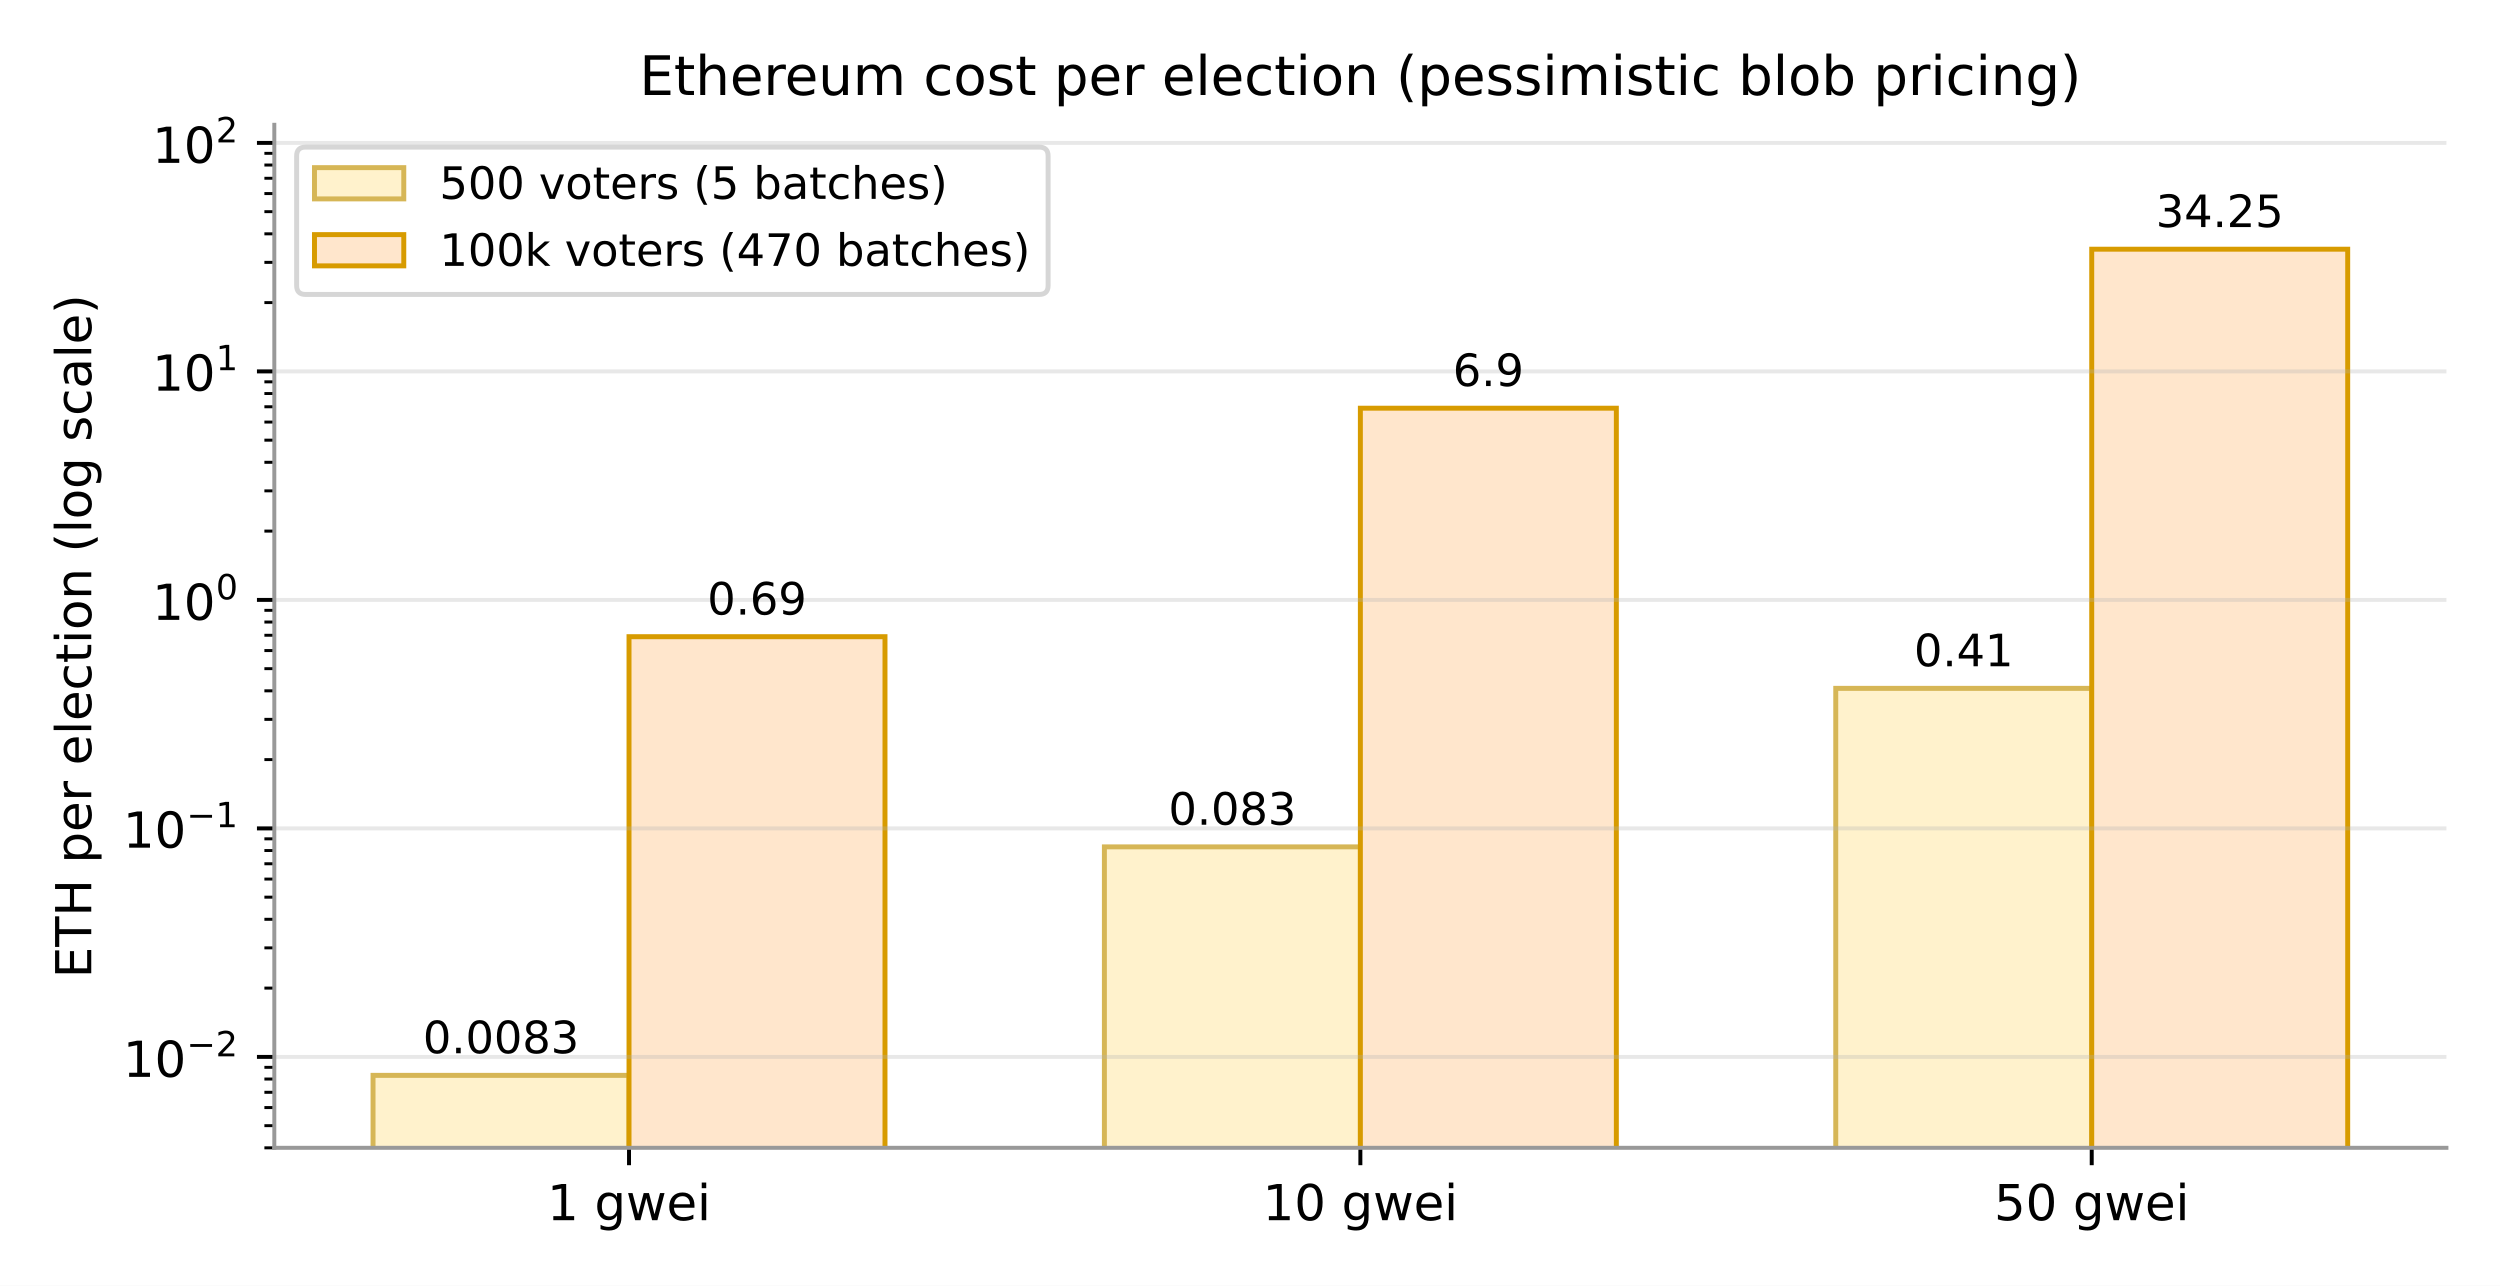
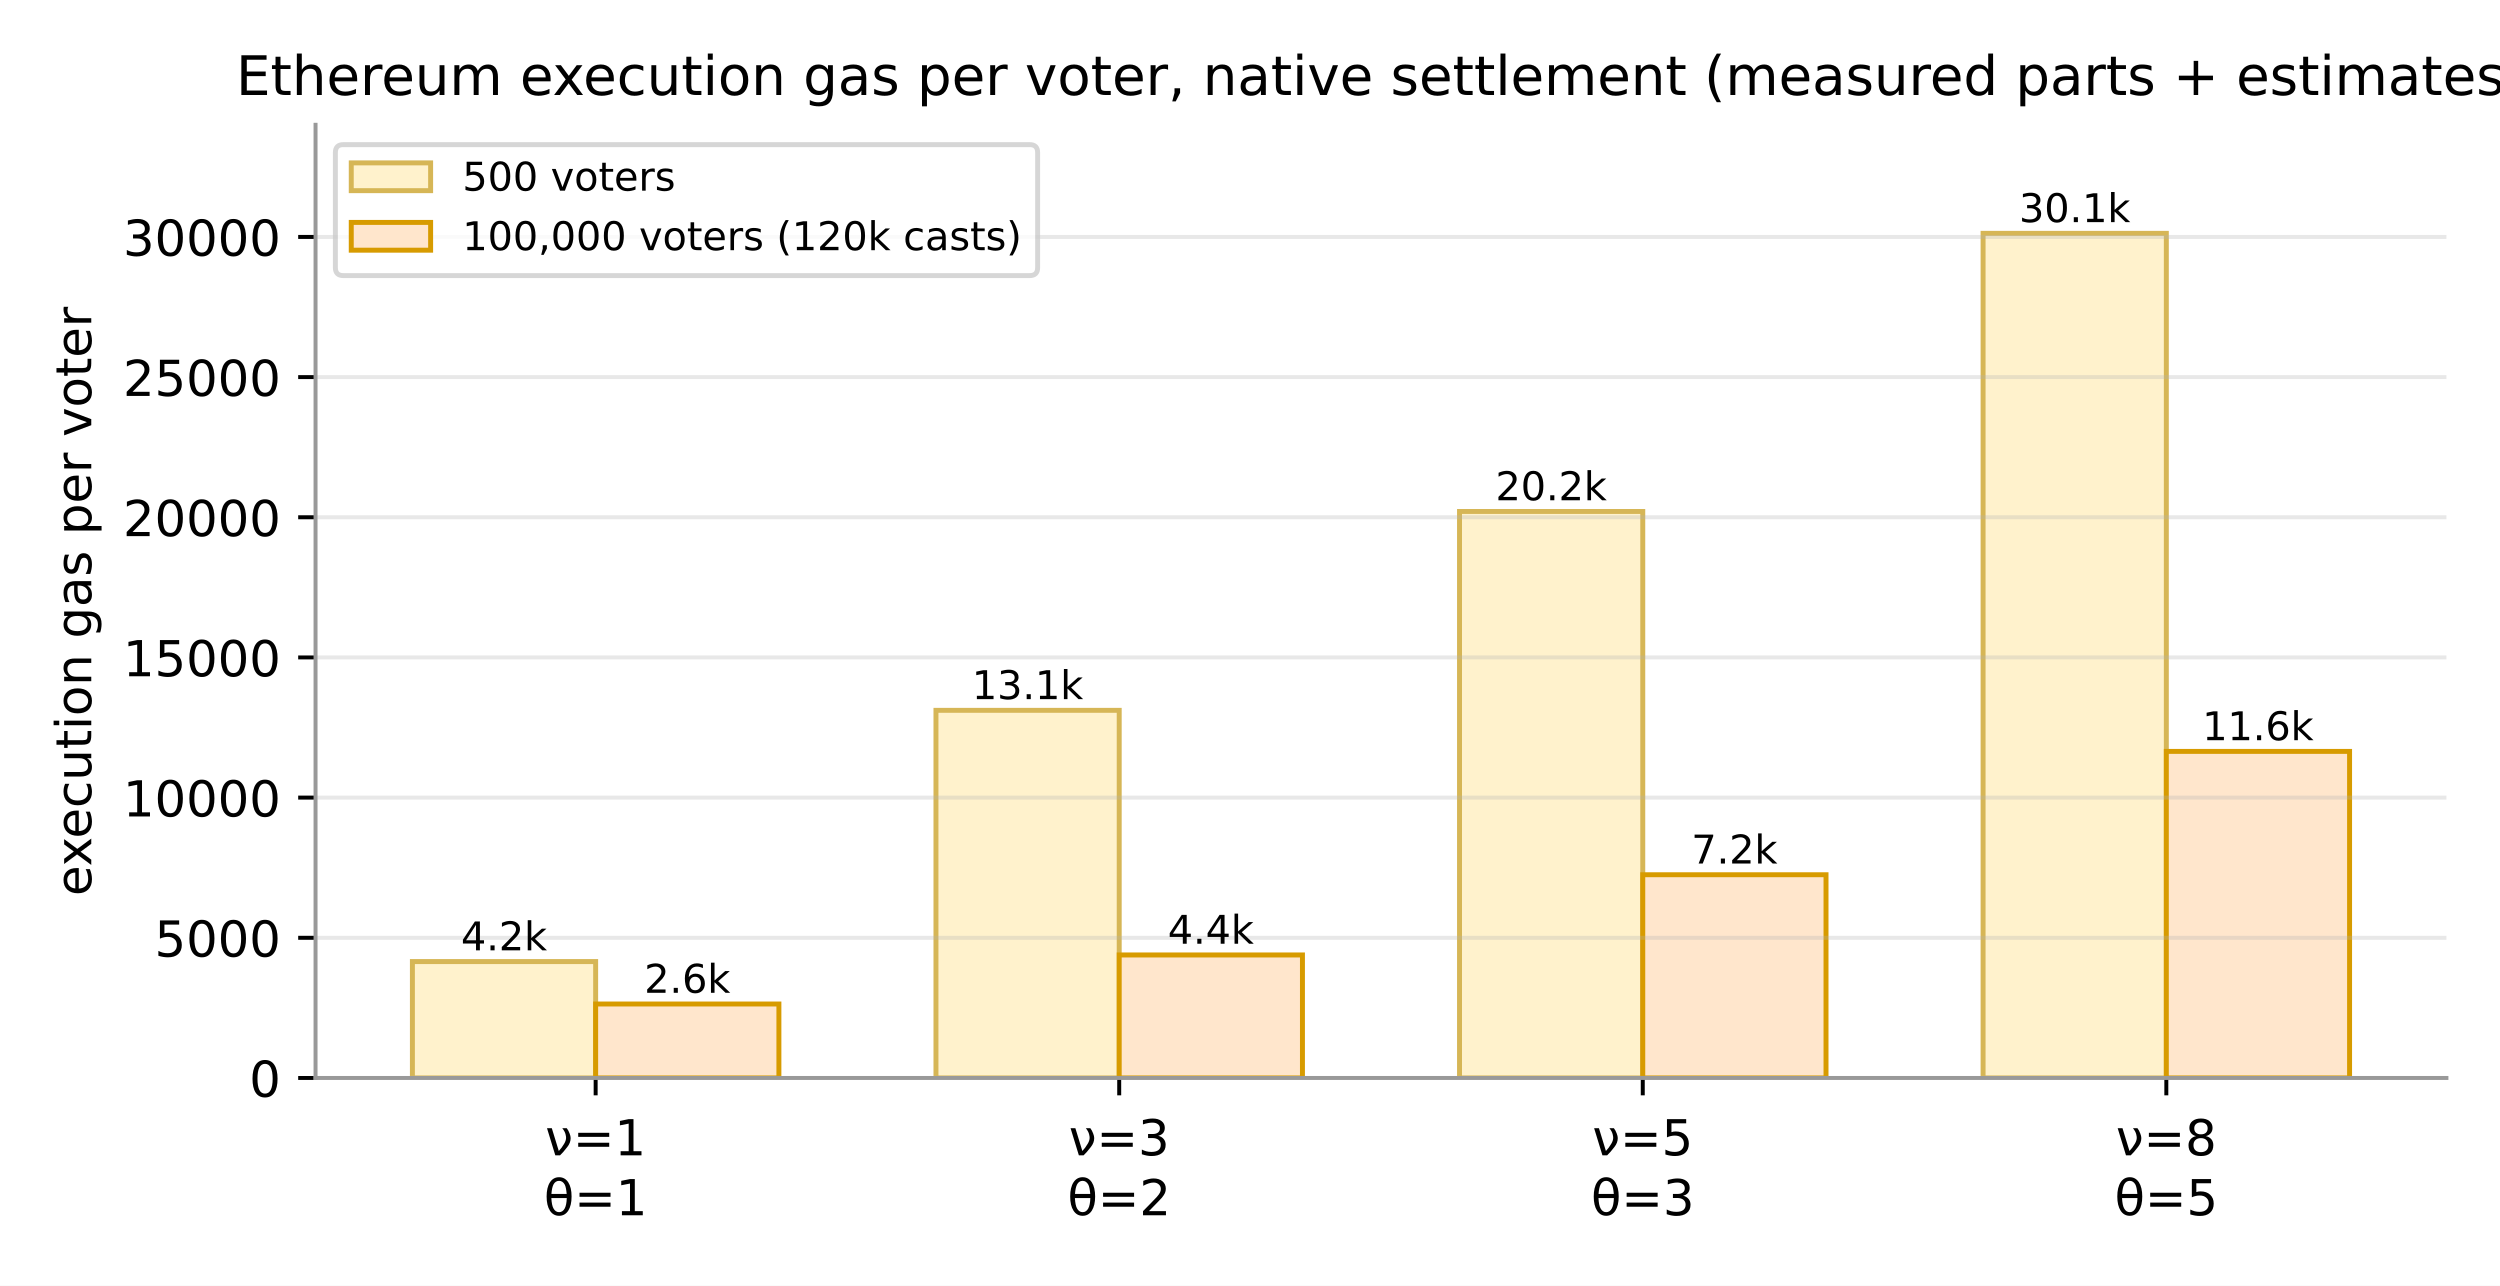
<svg xmlns="http://www.w3.org/2000/svg" xmlns:xlink="http://www.w3.org/1999/xlink" width="504pt" height="259.2pt" viewBox="0 0 504 259.2" version="1.1">
  <defs>
    <style type="text/css">*{stroke-linejoin: round; stroke-linecap: butt}</style>
  </defs>
  <g id="figure_1">
    <g id="patch_1">
      <path d="M 0 259.2  L 504 259.2  L 504 0  L 0 0  z " style="fill: #ffffff" />
    </g>
    <g id="axes_1">
      <g id="patch_2">
-         <path d="M 55.301 231.399  L 493.2 231.399  L 493.2 25.158  L 55.301 25.158  z " style="fill: #ffffff" />
+         <path d="M 63.613 217.317  L 493.2 217.317  L 493.2 25.158  L 63.613 25.158  z " style="fill: #ffffff" />
      </g>
      <g id="patch_3">
-         <path d="M 75.205 46186.461  L 126.81 46186.461  L 126.81 216.796  L 75.205 216.796  z " clip-path="url(#p66da528cc0)" style="fill: #fff2cc; stroke: #d6b656; stroke-linejoin: miter" />
+         <path d="M 83.14 217.317  L 120.082 217.317  L 120.082 193.851  L 83.14 193.851  z " clip-path="url(#p8056e7d104)" style="fill: #fff2cc; stroke: #d6b656; stroke-linejoin: miter" />
      </g>
      <g id="patch_4">
-         <path d="M 222.646 46186.461  L 274.25 46186.461  L 274.25 170.73  L 222.646 170.73  z " clip-path="url(#p66da528cc0)" style="fill: #fff2cc; stroke: #d6b656; stroke-linejoin: miter" />
+         <path d="M 188.69 217.317  L 225.632 217.317  L 225.632 143.206  L 188.69 143.206  z " clip-path="url(#p8056e7d104)" style="fill: #fff2cc; stroke: #d6b656; stroke-linejoin: miter" />
      </g>
      <g id="patch_5">
-         <path d="M 370.087 46186.461  L 421.691 46186.461  L 421.691 138.774  L 370.087 138.774  z " clip-path="url(#p66da528cc0)" style="fill: #fff2cc; stroke: #d6b656; stroke-linejoin: miter" />
+         <path d="M 294.239 217.317  L 331.181 217.317  L 331.181 103.113  L 294.239 103.113  z " clip-path="url(#p8056e7d104)" style="fill: #fff2cc; stroke: #d6b656; stroke-linejoin: miter" />
      </g>
      <g id="patch_6">
-         <path d="M 126.81 46186.461  L 178.414 46186.461  L 178.414 128.36  L 126.81 128.36  z " clip-path="url(#p66da528cc0)" style="fill: #ffe6cc; stroke: #d79b00; stroke-linejoin: miter" />
+         <path d="M 399.789 217.317  L 436.731 217.317  L 436.731 47.047  L 399.789 47.047  z " clip-path="url(#p8056e7d104)" style="fill: #fff2cc; stroke: #d6b656; stroke-linejoin: miter" />
      </g>
      <g id="patch_7">
-         <path d="M 274.25 46186.461  L 325.855 46186.461  L 325.855 82.295  L 274.25 82.295  z " clip-path="url(#p66da528cc0)" style="fill: #ffe6cc; stroke: #d79b00; stroke-linejoin: miter" />
+         <path d="M 120.082 217.317  L 157.025 217.317  L 157.025 202.408  L 120.082 202.408  z " clip-path="url(#p8056e7d104)" style="fill: #ffe6cc; stroke: #d79b00; stroke-linejoin: miter" />
      </g>
      <g id="patch_8">
-         <path d="M 421.691 46186.461  L 473.295 46186.461  L 473.295 50.242  L 421.691 50.242  z " clip-path="url(#p66da528cc0)" style="fill: #ffe6cc; stroke: #d79b00; stroke-linejoin: miter" />
+         <path d="M 225.632 217.317  L 262.574 217.317  L 262.574 192.523  L 225.632 192.523  z " clip-path="url(#p8056e7d104)" style="fill: #ffe6cc; stroke: #d79b00; stroke-linejoin: miter" />
+       </g>
+       <g id="patch_9">
+         <path d="M 331.181 217.317  L 368.124 217.317  L 368.124 176.348  L 331.181 176.348  z " clip-path="url(#p8056e7d104)" style="fill: #ffe6cc; stroke: #d79b00; stroke-linejoin: miter" />
+       </g>
+       <g id="patch_10">
+         <path d="M 436.731 217.317  L 473.673 217.317  L 473.673 151.486  L 436.731 151.486  z " clip-path="url(#p8056e7d104)" style="fill: #ffe6cc; stroke: #d79b00; stroke-linejoin: miter" />
      </g>
      <g id="matplotlib.axis_1">
        <g id="xtick_1">
          <g id="line2d_1">
            <defs>
-               <path id="mfac200e621" d="M 0 0  L 0 3.5  " style="stroke: #000000; stroke-width: 0.8" />
+               <path id="mbe1c041562" d="M 0 0  L 0 3.5  " style="stroke: #000000; stroke-width: 0.8" />
            </defs>
            <g>
-               <use xlink:href="#mfac200e621" x="126.81" y="231.399" style="stroke: #000000; stroke-width: 0.8" />
+               <use xlink:href="#mbe1c041562" x="120.082" y="217.317" style="stroke: #000000; stroke-width: 0.8" />
            </g>
          </g>
          <g id="text_1">
-             <text style="font-size: 10px; font-family: 'DejaVu Sans', 'Bitstream Vera Sans', 'Computer Modern Sans Serif', 'Lucida Grande', 'Verdana', 'Geneva', 'Lucid', 'Arial', 'Helvetica', 'Avant Garde', sans-serif; text-anchor: middle" x="126.81" y="245.998" transform="rotate(-0 126.8096 245.9977)">1 gwei</text>
+             <text style="font-size: 10px; font-family: 'DejaVu Sans', 'Bitstream Vera Sans', 'Computer Modern Sans Serif', 'Lucida Grande', 'Verdana', 'Geneva', 'Lucid', 'Arial', 'Helvetica', 'Avant Garde', sans-serif" transform="translate(109.9182 232.9158)">ν=1</text>
+             <text style="font-size: 10px; font-family: 'DejaVu Sans', 'Bitstream Vera Sans', 'Computer Modern Sans Serif', 'Lucida Grande', 'Verdana', 'Geneva', 'Lucid', 'Arial', 'Helvetica', 'Avant Garde', sans-serif" transform="translate(109.6518 244.9967)">θ=1</text>
          </g>
        </g>
        <g id="xtick_2">
          <g id="line2d_2">
            <g>
-               <use xlink:href="#mfac200e621" x="274.25" y="231.399" style="stroke: #000000; stroke-width: 0.8" />
+               <use xlink:href="#mbe1c041562" x="225.632" y="217.317" style="stroke: #000000; stroke-width: 0.8" />
            </g>
          </g>
          <g id="text_2">
-             <text style="font-size: 10px; font-family: 'DejaVu Sans', 'Bitstream Vera Sans', 'Computer Modern Sans Serif', 'Lucida Grande', 'Verdana', 'Geneva', 'Lucid', 'Arial', 'Helvetica', 'Avant Garde', sans-serif; text-anchor: middle" x="274.25" y="245.998" transform="rotate(-0 274.2504 245.9977)">10 gwei</text>
+             <text style="font-size: 10px; font-family: 'DejaVu Sans', 'Bitstream Vera Sans', 'Computer Modern Sans Serif', 'Lucida Grande', 'Verdana', 'Geneva', 'Lucid', 'Arial', 'Helvetica', 'Avant Garde', sans-serif" transform="translate(215.4678 232.9158)">ν=3</text>
+             <text style="font-size: 10px; font-family: 'DejaVu Sans', 'Bitstream Vera Sans', 'Computer Modern Sans Serif', 'Lucida Grande', 'Verdana', 'Geneva', 'Lucid', 'Arial', 'Helvetica', 'Avant Garde', sans-serif" transform="translate(215.2014 244.9967)">θ=2</text>
          </g>
        </g>
        <g id="xtick_3">
          <g id="line2d_3">
            <g>
-               <use xlink:href="#mfac200e621" x="421.691" y="231.399" style="stroke: #000000; stroke-width: 0.8" />
+               <use xlink:href="#mbe1c041562" x="331.181" y="217.317" style="stroke: #000000; stroke-width: 0.8" />
            </g>
          </g>
          <g id="text_3">
-             <text style="font-size: 10px; font-family: 'DejaVu Sans', 'Bitstream Vera Sans', 'Computer Modern Sans Serif', 'Lucida Grande', 'Verdana', 'Geneva', 'Lucid', 'Arial', 'Helvetica', 'Avant Garde', sans-serif; text-anchor: middle" x="421.691" y="245.998" transform="rotate(-0 421.6912 245.9977)">50 gwei</text>
+             <text style="font-size: 10px; font-family: 'DejaVu Sans', 'Bitstream Vera Sans', 'Computer Modern Sans Serif', 'Lucida Grande', 'Verdana', 'Geneva', 'Lucid', 'Arial', 'Helvetica', 'Avant Garde', sans-serif" transform="translate(321.0174 232.9158)">ν=5</text>
+             <text style="font-size: 10px; font-family: 'DejaVu Sans', 'Bitstream Vera Sans', 'Computer Modern Sans Serif', 'Lucida Grande', 'Verdana', 'Geneva', 'Lucid', 'Arial', 'Helvetica', 'Avant Garde', sans-serif" transform="translate(320.751 244.9967)">θ=3</text>
+           </g>
+         </g>
+         <g id="xtick_4">
+           <g id="line2d_4">
+             <g>
+               <use xlink:href="#mbe1c041562" x="436.731" y="217.317" style="stroke: #000000; stroke-width: 0.8" />
+             </g>
+           </g>
+           <g id="text_4">
+             <text style="font-size: 10px; font-family: 'DejaVu Sans', 'Bitstream Vera Sans', 'Computer Modern Sans Serif', 'Lucida Grande', 'Verdana', 'Geneva', 'Lucid', 'Arial', 'Helvetica', 'Avant Garde', sans-serif" transform="translate(426.5669 232.9158)">ν=8</text>
+             <text style="font-size: 10px; font-family: 'DejaVu Sans', 'Bitstream Vera Sans', 'Computer Modern Sans Serif', 'Lucida Grande', 'Verdana', 'Geneva', 'Lucid', 'Arial', 'Helvetica', 'Avant Garde', sans-serif" transform="translate(426.3005 244.9967)">θ=5</text>
          </g>
        </g>
      </g>
      <g id="matplotlib.axis_2">
        <g id="ytick_1">
-           <g id="line2d_4">
-             <path d="M 55.301 213.068  L 493.2 213.068  " clip-path="url(#p66da528cc0)" style="fill: none; stroke: #b0b0b0; stroke-opacity: 0.3; stroke-width: 0.8; stroke-linecap: square" />
-           </g>
          <g id="line2d_5">
+             <path d="M 63.613 217.317  L 493.2 217.317  " clip-path="url(#p8056e7d104)" style="fill: none; stroke: #b0b0b0; stroke-opacity: 0.3; stroke-width: 0.8; stroke-linecap: square" />
+           </g>
+           <g id="line2d_6">
            <defs>
-               <path id="m69d9b7d84a" d="M 0 0  L -3.5 0  " style="stroke: #000000; stroke-width: 0.8" />
+               <path id="m14e6f30deb" d="M 0 0  L -3.5 0  " style="stroke: #000000; stroke-width: 0.8" />
            </defs>
            <g>
-               <use xlink:href="#m69d9b7d84a" x="55.301" y="213.068" style="stroke: #000000; stroke-width: 0.8" />
-             </g>
-           </g>
-           <g id="text_4">
-             <g transform="translate(24.80078 217.7679)">
-               <text>
-                 <tspan x="0" y="-0.675" style="font-size: 10px; font-family: 'DejaVu Sans'">1</tspan>
-                 <tspan x="6.362" y="-0.675" style="font-size: 10px; font-family: 'DejaVu Sans'">0</tspan>
-                 <tspan x="12.82" y="-4.805" style="font-size: 7px; font-family: 'DejaVu Sans'">−</tspan>
-                 <tspan x="18.686" y="-4.805" style="font-size: 7px; font-family: 'DejaVu Sans'">2</tspan>
-               </text>
-             </g>
+               <use xlink:href="#m14e6f30deb" x="63.613" y="217.317" style="stroke: #000000; stroke-width: 0.8" />
+             </g>
+           </g>
+           <g id="text_5">
+             <text style="font-size: 10px; font-family: 'DejaVu Sans', 'Bitstream Vera Sans', 'Computer Modern Sans Serif', 'Lucida Grande', 'Verdana', 'Geneva', 'Lucid', 'Arial', 'Helvetica', 'Avant Garde', sans-serif; text-anchor: end" x="56.613" y="221.116" transform="rotate(-0 56.61328 221.116)">0</text>
          </g>
        </g>
        <g id="ytick_2">
-           <g id="line2d_6">
-             <path d="M 55.301 167.002  L 493.2 167.002  " clip-path="url(#p66da528cc0)" style="fill: none; stroke: #b0b0b0; stroke-opacity: 0.3; stroke-width: 0.8; stroke-linecap: square" />
-           </g>
          <g id="line2d_7">
-             <g>
-               <use xlink:href="#m69d9b7d84a" x="55.301" y="167.002" style="stroke: #000000; stroke-width: 0.8" />
-             </g>
-           </g>
-           <g id="text_5">
-             <g transform="translate(24.80078 171.6524)">
-               <text>
-                 <tspan x="0" y="-0.762" style="font-size: 10px; font-family: 'DejaVu Sans'">1</tspan>
-                 <tspan x="6.362" y="-0.762" style="font-size: 10px; font-family: 'DejaVu Sans'">0</tspan>
-                 <tspan x="12.82" y="-4.892" style="font-size: 7px; font-family: 'DejaVu Sans'">−</tspan>
-                 <tspan x="18.686" y="-4.892" style="font-size: 7px; font-family: 'DejaVu Sans'">1</tspan>
-               </text>
-             </g>
+             <path d="M 63.613 189.059  L 493.2 189.059  " clip-path="url(#p8056e7d104)" style="fill: none; stroke: #b0b0b0; stroke-opacity: 0.3; stroke-width: 0.8; stroke-linecap: square" />
+           </g>
+           <g id="line2d_8">
+             <g>
+               <use xlink:href="#m14e6f30deb" x="63.613" y="189.059" style="stroke: #000000; stroke-width: 0.8" />
+             </g>
+           </g>
+           <g id="text_6">
+             <text style="font-size: 10px; font-family: 'DejaVu Sans', 'Bitstream Vera Sans', 'Computer Modern Sans Serif', 'Lucida Grande', 'Verdana', 'Geneva', 'Lucid', 'Arial', 'Helvetica', 'Avant Garde', sans-serif; text-anchor: end" x="56.613" y="192.857" transform="rotate(-0 56.61328 192.8574)">5000</text>
          </g>
        </g>
        <g id="ytick_3">
-           <g id="line2d_8">
-             <path d="M 55.301 120.937  L 493.2 120.937  " clip-path="url(#p66da528cc0)" style="fill: none; stroke: #b0b0b0; stroke-opacity: 0.3; stroke-width: 0.8; stroke-linecap: square" />
-           </g>
          <g id="line2d_9">
-             <g>
-               <use xlink:href="#m69d9b7d84a" x="55.301" y="120.937" style="stroke: #000000; stroke-width: 0.8" />
-             </g>
-           </g>
-           <g id="text_6">
-             <g transform="translate(30.70078 125.6369)">
-               <text>
-                 <tspan x="0" y="-0.675" style="font-size: 10px; font-family: 'DejaVu Sans'">1</tspan>
-                 <tspan x="6.362" y="-0.675" style="font-size: 10px; font-family: 'DejaVu Sans'">0</tspan>
-                 <tspan x="12.82" y="-4.805" style="font-size: 7px; font-family: 'DejaVu Sans'">0</tspan>
-               </text>
-             </g>
+             <path d="M 63.613 160.8  L 493.2 160.8  " clip-path="url(#p8056e7d104)" style="fill: none; stroke: #b0b0b0; stroke-opacity: 0.3; stroke-width: 0.8; stroke-linecap: square" />
+           </g>
+           <g id="line2d_10">
+             <g>
+               <use xlink:href="#m14e6f30deb" x="63.613" y="160.8" style="stroke: #000000; stroke-width: 0.8" />
+             </g>
+           </g>
+           <g id="text_7">
+             <text style="font-size: 10px; font-family: 'DejaVu Sans', 'Bitstream Vera Sans', 'Computer Modern Sans Serif', 'Lucida Grande', 'Verdana', 'Geneva', 'Lucid', 'Arial', 'Helvetica', 'Avant Garde', sans-serif; text-anchor: end" x="56.613" y="164.599" transform="rotate(-0 56.61328 164.5987)">10000</text>
          </g>
        </g>
        <g id="ytick_4">
-           <g id="line2d_10">
-             <path d="M 55.301 74.871  L 493.2 74.871  " clip-path="url(#p66da528cc0)" style="fill: none; stroke: #b0b0b0; stroke-opacity: 0.3; stroke-width: 0.8; stroke-linecap: square" />
-           </g>
          <g id="line2d_11">
-             <g>
-               <use xlink:href="#m69d9b7d84a" x="55.301" y="74.871" style="stroke: #000000; stroke-width: 0.8" />
-             </g>
-           </g>
-           <g id="text_7">
-             <g transform="translate(30.70078 79.52133)">
-               <text>
-                 <tspan x="0" y="-0.762" style="font-size: 10px; font-family: 'DejaVu Sans'">1</tspan>
-                 <tspan x="6.362" y="-0.762" style="font-size: 10px; font-family: 'DejaVu Sans'">0</tspan>
-                 <tspan x="12.82" y="-4.892" style="font-size: 7px; font-family: 'DejaVu Sans'">1</tspan>
-               </text>
-             </g>
+             <path d="M 63.613 132.541  L 493.2 132.541  " clip-path="url(#p8056e7d104)" style="fill: none; stroke: #b0b0b0; stroke-opacity: 0.3; stroke-width: 0.8; stroke-linecap: square" />
+           </g>
+           <g id="line2d_12">
+             <g>
+               <use xlink:href="#m14e6f30deb" x="63.613" y="132.541" style="stroke: #000000; stroke-width: 0.8" />
+             </g>
+           </g>
+           <g id="text_8">
+             <text style="font-size: 10px; font-family: 'DejaVu Sans', 'Bitstream Vera Sans', 'Computer Modern Sans Serif', 'Lucida Grande', 'Verdana', 'Geneva', 'Lucid', 'Arial', 'Helvetica', 'Avant Garde', sans-serif; text-anchor: end" x="56.613" y="136.34" transform="rotate(-0 56.61328 136.34)">15000</text>
          </g>
        </g>
        <g id="ytick_5">
-           <g id="line2d_12">
-             <path d="M 55.301 28.806  L 493.2 28.806  " clip-path="url(#p66da528cc0)" style="fill: none; stroke: #b0b0b0; stroke-opacity: 0.3; stroke-width: 0.8; stroke-linecap: square" />
-           </g>
          <g id="line2d_13">
-             <g>
-               <use xlink:href="#m69d9b7d84a" x="55.301" y="28.806" style="stroke: #000000; stroke-width: 0.8" />
-             </g>
-           </g>
-           <g id="text_8">
-             <g transform="translate(30.70078 33.50581)">
-               <text>
-                 <tspan x="0" y="-0.675" style="font-size: 10px; font-family: 'DejaVu Sans'">1</tspan>
-                 <tspan x="6.362" y="-0.675" style="font-size: 10px; font-family: 'DejaVu Sans'">0</tspan>
-                 <tspan x="12.82" y="-4.805" style="font-size: 7px; font-family: 'DejaVu Sans'">2</tspan>
-               </text>
-             </g>
+             <path d="M 63.613 104.283  L 493.2 104.283  " clip-path="url(#p8056e7d104)" style="fill: none; stroke: #b0b0b0; stroke-opacity: 0.3; stroke-width: 0.8; stroke-linecap: square" />
+           </g>
+           <g id="line2d_14">
+             <g>
+               <use xlink:href="#m14e6f30deb" x="63.613" y="104.283" style="stroke: #000000; stroke-width: 0.8" />
+             </g>
+           </g>
+           <g id="text_9">
+             <text style="font-size: 10px; font-family: 'DejaVu Sans', 'Bitstream Vera Sans', 'Computer Modern Sans Serif', 'Lucida Grande', 'Verdana', 'Geneva', 'Lucid', 'Arial', 'Helvetica', 'Avant Garde', sans-serif; text-anchor: end" x="56.613" y="108.081" transform="rotate(-0 56.61328 108.0814)">20000</text>
          </g>
        </g>
        <g id="ytick_6">
-           <g id="line2d_14">
-             <defs>
-               <path id="m0c0ba38051" d="M 0 0  L -2 0  " style="stroke: #000000; stroke-width: 0.6" />
-             </defs>
-             <g>
-               <use xlink:href="#m0c0ba38051" x="55.301" y="231.399" style="stroke: #000000; stroke-width: 0.6" />
-             </g>
+           <g id="line2d_15">
+             <path d="M 63.613 76.024  L 493.2 76.024  " clip-path="url(#p8056e7d104)" style="fill: none; stroke: #b0b0b0; stroke-opacity: 0.3; stroke-width: 0.8; stroke-linecap: square" />
+           </g>
+           <g id="line2d_16">
+             <g>
+               <use xlink:href="#m14e6f30deb" x="63.613" y="76.024" style="stroke: #000000; stroke-width: 0.8" />
+             </g>
+           </g>
+           <g id="text_10">
+             <text style="font-size: 10px; font-family: 'DejaVu Sans', 'Bitstream Vera Sans', 'Computer Modern Sans Serif', 'Lucida Grande', 'Verdana', 'Geneva', 'Lucid', 'Arial', 'Helvetica', 'Avant Garde', sans-serif; text-anchor: end" x="56.613" y="79.823" transform="rotate(-0 56.61328 79.8227)">25000</text>
          </g>
        </g>
        <g id="ytick_7">
-           <g id="line2d_15">
-             <g>
-               <use xlink:href="#m0c0ba38051" x="55.301" y="226.935" style="stroke: #000000; stroke-width: 0.6" />
-             </g>
-           </g>
-         </g>
-         <g id="ytick_8">
-           <g id="line2d_16">
-             <g>
-               <use xlink:href="#m0c0ba38051" x="55.301" y="223.287" style="stroke: #000000; stroke-width: 0.6" />
-             </g>
-           </g>
-         </g>
-         <g id="ytick_9">
          <g id="line2d_17">
-             <g>
-               <use xlink:href="#m0c0ba38051" x="55.301" y="220.204" style="stroke: #000000; stroke-width: 0.6" />
-             </g>
-           </g>
-         </g>
-         <g id="ytick_10">
+             <path d="M 63.613 47.765  L 493.2 47.765  " clip-path="url(#p8056e7d104)" style="fill: none; stroke: #b0b0b0; stroke-opacity: 0.3; stroke-width: 0.8; stroke-linecap: square" />
+           </g>
          <g id="line2d_18">
            <g>
-               <use xlink:href="#m0c0ba38051" x="55.301" y="217.532" style="stroke: #000000; stroke-width: 0.6" />
-             </g>
-           </g>
-         </g>
-         <g id="ytick_11">
-           <g id="line2d_19">
-             <g>
-               <use xlink:href="#m0c0ba38051" x="55.301" y="215.176" style="stroke: #000000; stroke-width: 0.6" />
-             </g>
-           </g>
-         </g>
-         <g id="ytick_12">
-           <g id="line2d_20">
-             <g>
-               <use xlink:href="#m0c0ba38051" x="55.301" y="199.201" style="stroke: #000000; stroke-width: 0.6" />
-             </g>
-           </g>
-         </g>
-         <g id="ytick_13">
-           <g id="line2d_21">
-             <g>
-               <use xlink:href="#m0c0ba38051" x="55.301" y="191.089" style="stroke: #000000; stroke-width: 0.6" />
-             </g>
-           </g>
-         </g>
-         <g id="ytick_14">
-           <g id="line2d_22">
-             <g>
-               <use xlink:href="#m0c0ba38051" x="55.301" y="185.334" style="stroke: #000000; stroke-width: 0.6" />
-             </g>
-           </g>
-         </g>
-         <g id="ytick_15">
-           <g id="line2d_23">
-             <g>
-               <use xlink:href="#m0c0ba38051" x="55.301" y="180.869" style="stroke: #000000; stroke-width: 0.6" />
-             </g>
-           </g>
-         </g>
-         <g id="ytick_16">
-           <g id="line2d_24">
-             <g>
-               <use xlink:href="#m0c0ba38051" x="55.301" y="177.222" style="stroke: #000000; stroke-width: 0.6" />
-             </g>
-           </g>
-         </g>
-         <g id="ytick_17">
-           <g id="line2d_25">
-             <g>
-               <use xlink:href="#m0c0ba38051" x="55.301" y="174.138" style="stroke: #000000; stroke-width: 0.6" />
-             </g>
-           </g>
-         </g>
-         <g id="ytick_18">
-           <g id="line2d_26">
-             <g>
-               <use xlink:href="#m0c0ba38051" x="55.301" y="171.467" style="stroke: #000000; stroke-width: 0.6" />
-             </g>
-           </g>
-         </g>
-         <g id="ytick_19">
-           <g id="line2d_27">
-             <g>
-               <use xlink:href="#m0c0ba38051" x="55.301" y="169.11" style="stroke: #000000; stroke-width: 0.6" />
-             </g>
-           </g>
-         </g>
-         <g id="ytick_20">
-           <g id="line2d_28">
-             <g>
-               <use xlink:href="#m0c0ba38051" x="55.301" y="153.135" style="stroke: #000000; stroke-width: 0.6" />
-             </g>
-           </g>
-         </g>
-         <g id="ytick_21">
-           <g id="line2d_29">
-             <g>
-               <use xlink:href="#m0c0ba38051" x="55.301" y="145.024" style="stroke: #000000; stroke-width: 0.6" />
-             </g>
-           </g>
-         </g>
-         <g id="ytick_22">
-           <g id="line2d_30">
-             <g>
-               <use xlink:href="#m0c0ba38051" x="55.301" y="139.268" style="stroke: #000000; stroke-width: 0.6" />
-             </g>
-           </g>
-         </g>
-         <g id="ytick_23">
-           <g id="line2d_31">
-             <g>
-               <use xlink:href="#m0c0ba38051" x="55.301" y="134.804" style="stroke: #000000; stroke-width: 0.6" />
-             </g>
-           </g>
-         </g>
-         <g id="ytick_24">
-           <g id="line2d_32">
-             <g>
-               <use xlink:href="#m0c0ba38051" x="55.301" y="131.156" style="stroke: #000000; stroke-width: 0.6" />
-             </g>
-           </g>
-         </g>
-         <g id="ytick_25">
-           <g id="line2d_33">
-             <g>
-               <use xlink:href="#m0c0ba38051" x="55.301" y="128.072" style="stroke: #000000; stroke-width: 0.6" />
-             </g>
-           </g>
-         </g>
-         <g id="ytick_26">
-           <g id="line2d_34">
-             <g>
-               <use xlink:href="#m0c0ba38051" x="55.301" y="125.401" style="stroke: #000000; stroke-width: 0.6" />
-             </g>
-           </g>
-         </g>
-         <g id="ytick_27">
-           <g id="line2d_35">
-             <g>
-               <use xlink:href="#m0c0ba38051" x="55.301" y="123.045" style="stroke: #000000; stroke-width: 0.6" />
-             </g>
-           </g>
-         </g>
-         <g id="ytick_28">
-           <g id="line2d_36">
-             <g>
-               <use xlink:href="#m0c0ba38051" x="55.301" y="107.07" style="stroke: #000000; stroke-width: 0.6" />
-             </g>
-           </g>
-         </g>
-         <g id="ytick_29">
-           <g id="line2d_37">
-             <g>
-               <use xlink:href="#m0c0ba38051" x="55.301" y="98.958" style="stroke: #000000; stroke-width: 0.6" />
-             </g>
-           </g>
-         </g>
-         <g id="ytick_30">
-           <g id="line2d_38">
-             <g>
-               <use xlink:href="#m0c0ba38051" x="55.301" y="93.203" style="stroke: #000000; stroke-width: 0.6" />
-             </g>
-           </g>
-         </g>
-         <g id="ytick_31">
-           <g id="line2d_39">
-             <g>
-               <use xlink:href="#m0c0ba38051" x="55.301" y="88.738" style="stroke: #000000; stroke-width: 0.6" />
-             </g>
-           </g>
-         </g>
-         <g id="ytick_32">
-           <g id="line2d_40">
-             <g>
-               <use xlink:href="#m0c0ba38051" x="55.301" y="85.091" style="stroke: #000000; stroke-width: 0.6" />
-             </g>
-           </g>
-         </g>
-         <g id="ytick_33">
-           <g id="line2d_41">
-             <g>
-               <use xlink:href="#m0c0ba38051" x="55.301" y="82.007" style="stroke: #000000; stroke-width: 0.6" />
-             </g>
-           </g>
-         </g>
-         <g id="ytick_34">
-           <g id="line2d_42">
-             <g>
-               <use xlink:href="#m0c0ba38051" x="55.301" y="79.336" style="stroke: #000000; stroke-width: 0.6" />
-             </g>
-           </g>
-         </g>
-         <g id="ytick_35">
-           <g id="line2d_43">
-             <g>
-               <use xlink:href="#m0c0ba38051" x="55.301" y="76.979" style="stroke: #000000; stroke-width: 0.6" />
-             </g>
-           </g>
-         </g>
-         <g id="ytick_36">
-           <g id="line2d_44">
-             <g>
-               <use xlink:href="#m0c0ba38051" x="55.301" y="61.004" style="stroke: #000000; stroke-width: 0.6" />
-             </g>
-           </g>
-         </g>
-         <g id="ytick_37">
-           <g id="line2d_45">
-             <g>
-               <use xlink:href="#m0c0ba38051" x="55.301" y="52.892" style="stroke: #000000; stroke-width: 0.6" />
-             </g>
-           </g>
-         </g>
-         <g id="ytick_38">
-           <g id="line2d_46">
-             <g>
-               <use xlink:href="#m0c0ba38051" x="55.301" y="47.137" style="stroke: #000000; stroke-width: 0.6" />
-             </g>
-           </g>
-         </g>
-         <g id="ytick_39">
-           <g id="line2d_47">
-             <g>
-               <use xlink:href="#m0c0ba38051" x="55.301" y="42.673" style="stroke: #000000; stroke-width: 0.6" />
-             </g>
-           </g>
-         </g>
-         <g id="ytick_40">
-           <g id="line2d_48">
-             <g>
-               <use xlink:href="#m0c0ba38051" x="55.301" y="39.025" style="stroke: #000000; stroke-width: 0.6" />
-             </g>
-           </g>
-         </g>
-         <g id="ytick_41">
-           <g id="line2d_49">
-             <g>
-               <use xlink:href="#m0c0ba38051" x="55.301" y="35.941" style="stroke: #000000; stroke-width: 0.6" />
-             </g>
-           </g>
-         </g>
-         <g id="ytick_42">
-           <g id="line2d_50">
-             <g>
-               <use xlink:href="#m0c0ba38051" x="55.301" y="33.27" style="stroke: #000000; stroke-width: 0.6" />
-             </g>
-           </g>
-         </g>
-         <g id="ytick_43">
-           <g id="line2d_51">
-             <g>
-               <use xlink:href="#m0c0ba38051" x="55.301" y="30.914" style="stroke: #000000; stroke-width: 0.6" />
-             </g>
-           </g>
-         </g>
-         <g id="text_9">
-           <text style="font-size: 10px; font-family: 'DejaVu Sans', 'Bitstream Vera Sans', 'Computer Modern Sans Serif', 'Lucida Grande', 'Verdana', 'Geneva', 'Lucid', 'Arial', 'Helvetica', 'Avant Garde', sans-serif; text-anchor: middle" x="18.398" y="128.279" transform="rotate(-90 18.39844 128.2788)">ETH per election (log scale)</text>
-         </g>
-       </g>
-       <g id="patch_9">
-         <path d="M 55.301 231.399  L 55.301 25.158  " style="fill: none; stroke: #999999; stroke-width: 0.8; stroke-linejoin: miter; stroke-linecap: square" />
-       </g>
-       <g id="patch_10">
-         <path d="M 55.301 231.399  L 493.2 231.399  " style="fill: none; stroke: #999999; stroke-width: 0.8; stroke-linejoin: miter; stroke-linecap: square" />
-       </g>
-       <g id="text_10">
-         <text style="font-size: 9px; font-family: 'DejaVu Sans', 'Bitstream Vera Sans', 'Computer Modern Sans Serif', 'Lucida Grande', 'Verdana', 'Geneva', 'Lucid', 'Arial', 'Helvetica', 'Avant Garde', sans-serif; text-anchor: middle" x="101.007" y="212.331" transform="rotate(-0 101.0074 212.3314)">0.0083</text>
-       </g>
-       <g id="text_11">
-         <text style="font-size: 9px; font-family: 'DejaVu Sans', 'Bitstream Vera Sans', 'Computer Modern Sans Serif', 'Lucida Grande', 'Verdana', 'Geneva', 'Lucid', 'Arial', 'Helvetica', 'Avant Garde', sans-serif; text-anchor: middle" x="248.448" y="166.266" transform="rotate(-0 248.4482 166.2659)">0.083</text>
-       </g>
-       <g id="text_12">
-         <text style="font-size: 9px; font-family: 'DejaVu Sans', 'Bitstream Vera Sans', 'Computer Modern Sans Serif', 'Lucida Grande', 'Verdana', 'Geneva', 'Lucid', 'Arial', 'Helvetica', 'Avant Garde', sans-serif; text-anchor: middle" x="395.889" y="134.31" transform="rotate(-0 395.8891 134.31)">0.41</text>
+               <use xlink:href="#m14e6f30deb" x="63.613" y="47.765" style="stroke: #000000; stroke-width: 0.8" />
+             </g>
+           </g>
+           <g id="text_11">
+             <text style="font-size: 10px; font-family: 'DejaVu Sans', 'Bitstream Vera Sans', 'Computer Modern Sans Serif', 'Lucida Grande', 'Verdana', 'Geneva', 'Lucid', 'Arial', 'Helvetica', 'Avant Garde', sans-serif; text-anchor: end" x="56.613" y="51.564" transform="rotate(-0 56.61328 51.56404)">30000</text>
+           </g>
+         </g>
+         <g id="text_12">
+           <text style="font-size: 10px; font-family: 'DejaVu Sans', 'Bitstream Vera Sans', 'Computer Modern Sans Serif', 'Lucida Grande', 'Verdana', 'Geneva', 'Lucid', 'Arial', 'Helvetica', 'Avant Garde', sans-serif; text-anchor: middle" x="18.398" y="121.238" transform="rotate(-90 18.39844 121.2377)">execution gas per voter</text>
+         </g>
+       </g>
+       <g id="patch_11">
+         <path d="M 63.613 217.317  L 63.613 25.158  " style="fill: none; stroke: #999999; stroke-width: 0.8; stroke-linejoin: miter; stroke-linecap: square" />
+       </g>
+       <g id="patch_12">
+         <path d="M 63.613 217.317  L 493.2 217.317  " style="fill: none; stroke: #999999; stroke-width: 0.8; stroke-linejoin: miter; stroke-linecap: square" />
      </g>
      <g id="text_13">
-         <text style="font-size: 9px; font-family: 'DejaVu Sans', 'Bitstream Vera Sans', 'Computer Modern Sans Serif', 'Lucida Grande', 'Verdana', 'Geneva', 'Lucid', 'Arial', 'Helvetica', 'Avant Garde', sans-serif; text-anchor: middle" x="152.612" y="123.896" transform="rotate(-0 152.6117 123.8961)">0.69</text>
+         <text style="font-size: 8px; font-family: 'DejaVu Sans', 'Bitstream Vera Sans', 'Computer Modern Sans Serif', 'Lucida Grande', 'Verdana', 'Geneva', 'Lucid', 'Arial', 'Helvetica', 'Avant Garde', sans-serif; text-anchor: middle" x="101.611" y="191.591" transform="rotate(-0 101.6111 191.5905)">4.2k</text>
      </g>
      <g id="text_14">
-         <text style="font-size: 9px; font-family: 'DejaVu Sans', 'Bitstream Vera Sans', 'Computer Modern Sans Serif', 'Lucida Grande', 'Verdana', 'Geneva', 'Lucid', 'Arial', 'Helvetica', 'Avant Garde', sans-serif; text-anchor: middle" x="300.053" y="77.831" transform="rotate(-0 300.0525 77.83062)">6.9</text>
+         <text style="font-size: 8px; font-family: 'DejaVu Sans', 'Bitstream Vera Sans', 'Computer Modern Sans Serif', 'Lucida Grande', 'Verdana', 'Geneva', 'Lucid', 'Arial', 'Helvetica', 'Avant Garde', sans-serif; text-anchor: middle" x="207.161" y="140.945" transform="rotate(-0 207.1607 140.9453)">13.1k</text>
      </g>
      <g id="text_15">
-         <text style="font-size: 9px; font-family: 'DejaVu Sans', 'Bitstream Vera Sans', 'Computer Modern Sans Serif', 'Lucida Grande', 'Verdana', 'Geneva', 'Lucid', 'Arial', 'Helvetica', 'Avant Garde', sans-serif; text-anchor: middle" x="447.493" y="45.778" transform="rotate(-0 447.4933 45.7777)">34.25</text>
+         <text style="font-size: 8px; font-family: 'DejaVu Sans', 'Bitstream Vera Sans', 'Computer Modern Sans Serif', 'Lucida Grande', 'Verdana', 'Geneva', 'Lucid', 'Arial', 'Helvetica', 'Avant Garde', sans-serif; text-anchor: middle" x="312.71" y="100.852" transform="rotate(-0 312.7102 100.8519)">20.2k</text>
      </g>
      <g id="text_16">
-         <text style="font-size: 11px; font-family: 'DejaVu Sans', 'Bitstream Vera Sans', 'Computer Modern Sans Serif', 'Lucida Grande', 'Verdana', 'Geneva', 'Lucid', 'Arial', 'Helvetica', 'Avant Garde', sans-serif; text-anchor: middle" x="274.25" y="19.158" transform="rotate(-0 274.2504 19.15828)">Ethereum cost per election (pessimistic blob pricing)</text>
+         <text style="font-size: 8px; font-family: 'DejaVu Sans', 'Bitstream Vera Sans', 'Computer Modern Sans Serif', 'Lucida Grande', 'Verdana', 'Geneva', 'Lucid', 'Arial', 'Helvetica', 'Avant Garde', sans-serif; text-anchor: middle" x="418.26" y="44.787" transform="rotate(-0 418.2598 44.78675)">30.1k</text>
+       </g>
+       <g id="text_17">
+         <text style="font-size: 8px; font-family: 'DejaVu Sans', 'Bitstream Vera Sans', 'Computer Modern Sans Serif', 'Lucida Grande', 'Verdana', 'Geneva', 'Lucid', 'Arial', 'Helvetica', 'Avant Garde', sans-serif; text-anchor: middle" x="138.553" y="200.147" transform="rotate(-0 138.5535 200.1472)">2.6k</text>
+       </g>
+       <g id="text_18">
+         <text style="font-size: 8px; font-family: 'DejaVu Sans', 'Bitstream Vera Sans', 'Computer Modern Sans Serif', 'Lucida Grande', 'Verdana', 'Geneva', 'Lucid', 'Arial', 'Helvetica', 'Avant Garde', sans-serif; text-anchor: middle" x="244.103" y="190.262" transform="rotate(-0 244.103 190.2623)">4.4k</text>
+       </g>
+       <g id="text_19">
+         <text style="font-size: 8px; font-family: 'DejaVu Sans', 'Bitstream Vera Sans', 'Computer Modern Sans Serif', 'Lucida Grande', 'Verdana', 'Geneva', 'Lucid', 'Arial', 'Helvetica', 'Avant Garde', sans-serif; text-anchor: middle" x="349.653" y="174.087" transform="rotate(-0 349.6526 174.0871)">7.2k</text>
+       </g>
+       <g id="text_20">
+         <text style="font-size: 8px; font-family: 'DejaVu Sans', 'Bitstream Vera Sans', 'Computer Modern Sans Serif', 'Lucida Grande', 'Verdana', 'Geneva', 'Lucid', 'Arial', 'Helvetica', 'Avant Garde', sans-serif; text-anchor: middle" x="455.202" y="149.225" transform="rotate(-0 455.2022 149.2251)">11.6k</text>
+       </g>
+       <g id="text_21">
+         <text style="font-size: 11px; font-family: 'DejaVu Sans', 'Bitstream Vera Sans', 'Computer Modern Sans Serif', 'Lucida Grande', 'Verdana', 'Geneva', 'Lucid', 'Arial', 'Helvetica', 'Avant Garde', sans-serif; text-anchor: middle" x="278.407" y="19.158" transform="rotate(-0 278.4066 19.15828)">Ethereum execution gas per voter, native settlement (measured parts + estimates)</text>
      </g>
      <g id="legend_1">
-         <g id="patch_11">
-           <path d="M 61.601 59.36  L 209.498 59.36  Q 211.298 59.36 211.298 57.56  L 211.298 31.458  Q 211.298 29.658 209.498 29.658  L 61.601 29.658  Q 59.801 29.658 59.801 31.458  L 59.801 57.56  Q 59.801 59.36 61.601 59.36  z " style="fill: #ffffff; opacity: 0.8; stroke: #cccccc; stroke-linejoin: miter" />
-         </g>
-         <g id="patch_12">
-           <path d="M 63.401 40.097  L 81.401 40.097  L 81.401 33.797  L 63.401 33.797  z " style="fill: #fff2cc; stroke: #d6b656; stroke-linejoin: miter" />
-         </g>
-         <g id="text_17">
-           <text style="font-size: 9px; font-family: 'DejaVu Sans', 'Bitstream Vera Sans', 'Computer Modern Sans Serif', 'Lucida Grande', 'Verdana', 'Geneva', 'Lucid', 'Arial', 'Helvetica', 'Avant Garde', sans-serif; text-anchor: start" x="88.601" y="40.097" transform="rotate(-0 88.60078 40.09687)">500 voters (5 batches)</text>
-         </g>
        <g id="patch_13">
-           <path d="M 63.401 53.598  L 81.401 53.598  L 81.401 47.298  L 63.401 47.298  z " style="fill: #ffe6cc; stroke: #d79b00; stroke-linejoin: miter" />
-         </g>
-         <g id="text_18">
-           <text style="font-size: 9px; font-family: 'DejaVu Sans', 'Bitstream Vera Sans', 'Computer Modern Sans Serif', 'Lucida Grande', 'Verdana', 'Geneva', 'Lucid', 'Arial', 'Helvetica', 'Avant Garde', sans-serif; text-anchor: start" x="88.601" y="53.598" transform="rotate(-0 88.60078 53.59758)">100k voters (470 batches)</text>
+           <path d="M 69.213 55.56  L 207.586 55.56  Q 209.186 55.56 209.186 53.96  L 209.186 30.758  Q 209.186 29.158 207.586 29.158  L 69.213 29.158  Q 67.613 29.158 67.613 30.758  L 67.613 53.96  Q 67.613 55.56 69.213 55.56  z " style="fill: #ffffff; opacity: 0.8; stroke: #cccccc; stroke-linejoin: miter" />
+         </g>
+         <g id="patch_14">
+           <path d="M 70.813 38.437  L 86.813 38.437  L 86.813 32.837  L 70.813 32.837  z " style="fill: #fff2cc; stroke: #d6b656; stroke-linejoin: miter" />
+         </g>
+         <g id="text_22">
+           <text style="font-size: 8px; font-family: 'DejaVu Sans', 'Bitstream Vera Sans', 'Computer Modern Sans Serif', 'Lucida Grande', 'Verdana', 'Geneva', 'Lucid', 'Arial', 'Helvetica', 'Avant Garde', sans-serif; text-anchor: start" x="93.213" y="38.437" transform="rotate(-0 93.21328 38.43703)">500 voters</text>
+         </g>
+         <g id="patch_15">
+           <path d="M 70.813 50.438  L 86.813 50.438  L 86.813 44.838  L 70.813 44.838  z " style="fill: #ffe6cc; stroke: #d79b00; stroke-linejoin: miter" />
+         </g>
+         <g id="text_23">
+           <text style="font-size: 8px; font-family: 'DejaVu Sans', 'Bitstream Vera Sans', 'Computer Modern Sans Serif', 'Lucida Grande', 'Verdana', 'Geneva', 'Lucid', 'Arial', 'Helvetica', 'Avant Garde', sans-serif; text-anchor: start" x="93.213" y="50.438" transform="rotate(-0 93.21328 50.43766)">100,000 voters (120k casts)</text>
        </g>
      </g>
    </g>
  </g>
  <defs>
-     <clipPath id="p66da528cc0">
-       <rect x="55.301" y="25.158" width="437.899" height="206.241" />
+     <clipPath id="p8056e7d104">
+       <rect x="63.613" y="25.158" width="429.587" height="192.159" />
    </clipPath>
  </defs>
</svg>
